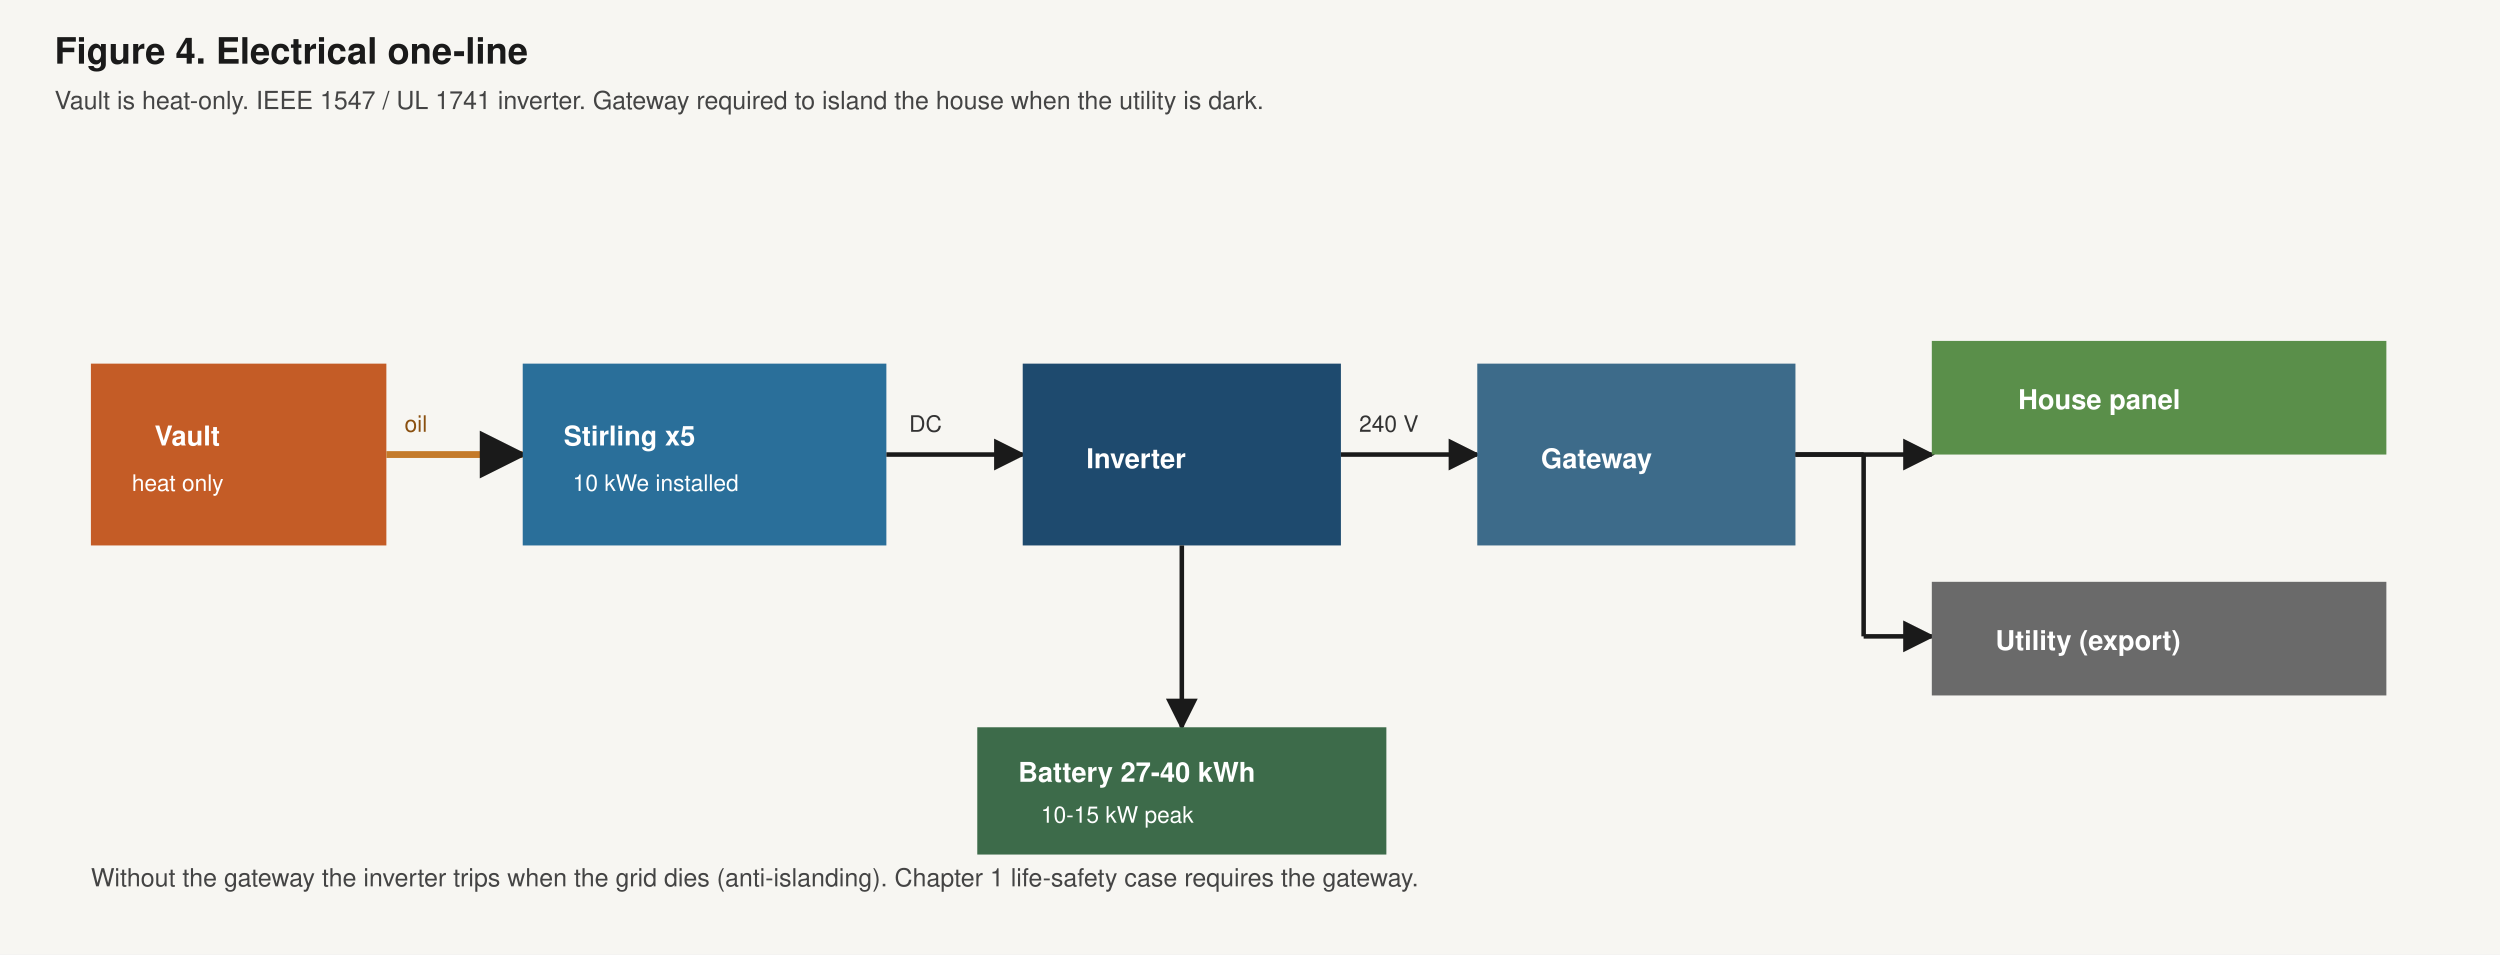
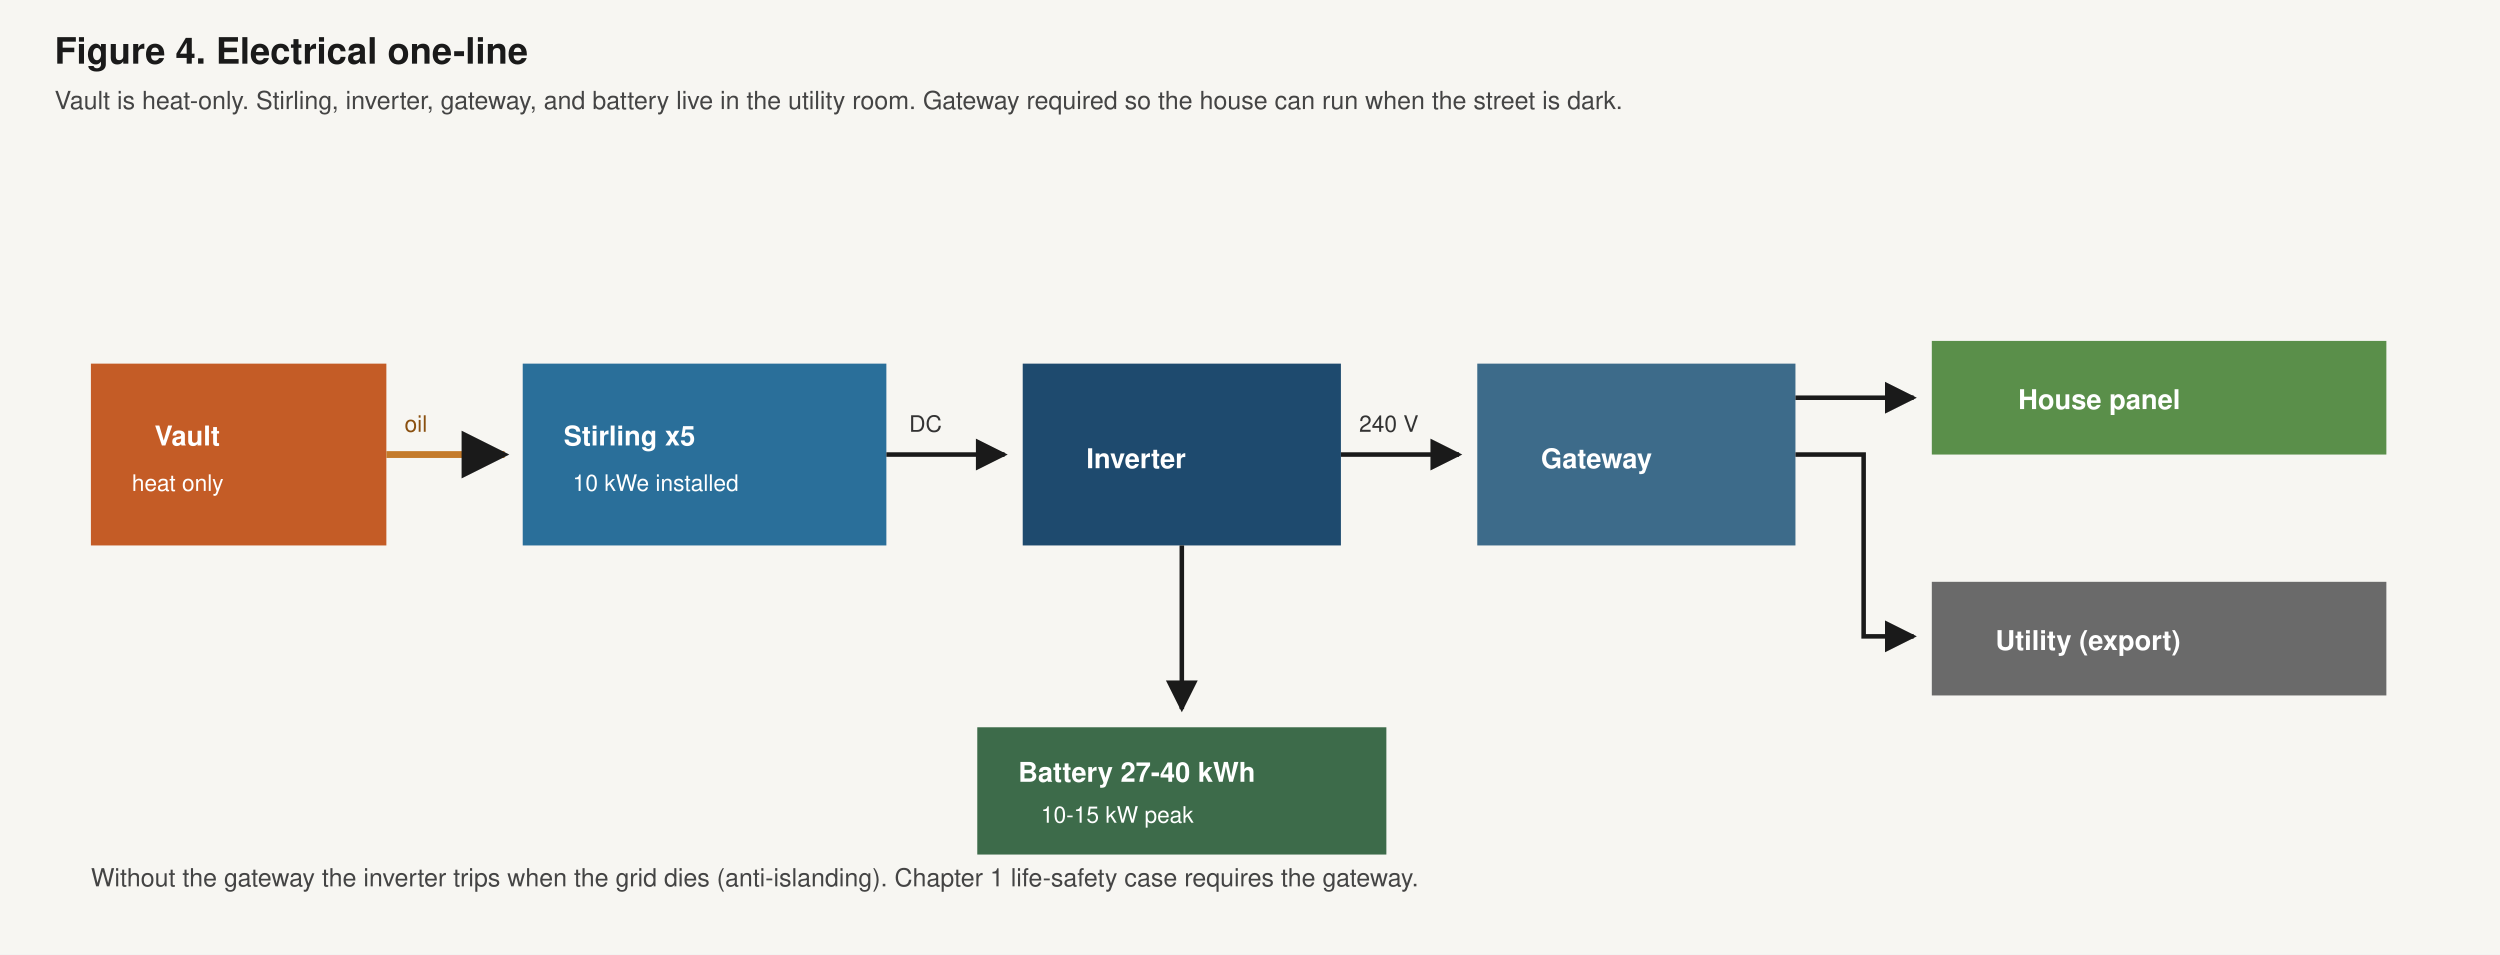
<svg xmlns="http://www.w3.org/2000/svg" viewBox="0 0 1100 420" font-family="system-ui, Segoe UI, Helvetica, Arial, sans-serif">
  <rect width="1100" height="420" fill="#f7f6f2" />
  <text x="24" y="28" font-size="16" font-weight="700" fill="#1a1a1a">Figure 4. Electrical one-line</text>
-   <text x="24" y="48" font-size="11" fill="#444">Vault is heat-only. IEEE 1547 / UL 1741 inverter. Gateway required to island the house when the utility is dark.</text>
+   <text x="24" y="48" font-size="11" fill="#444">Vault is heat-only. Stirling, inverter, gateway, and battery live in the utility room. Gateway required so the house can run when the street is dark.</text>
  <defs>
-     <marker id="arr" viewBox="0 0 10 10" refX="9" refY="5" markerWidth="7" markerHeight="7" orient="auto-start-reverse">
+     <marker id="arr" viewBox="0 0 10 10" refX="9" refY="5" markerWidth="7" markerHeight="7" orient="auto">
      <path d="M 0 0 L 10 5 L 0 10 z" fill="#1a1a1a" />
    </marker>
  </defs>
  <rect x="40" y="160" width="130" height="80" fill="#c45c26" />
  <text x="68" y="196" font-size="12" fill="#fff" font-weight="700">Vault</text>
  <text x="58" y="216" font-size="10" fill="#fff">heat only</text>
-   <line x1="170" y1="200" x2="230" y2="200" stroke="#c47a2a" stroke-width="3" marker-end="url(#arr)" />
+   <line x1="170" y1="200" x2="222" y2="200" stroke="#c47a2a" stroke-width="3" marker-end="url(#arr)" />
  <text x="178" y="190" font-size="10" fill="#8a5010">oil</text>
  <rect x="230" y="160" width="160" height="80" fill="#2a6f9a" />
  <text x="248" y="196" font-size="12" fill="#fff" font-weight="700">Stirling x5</text>
  <text x="252" y="216" font-size="10" fill="#fff">10 kWe installed</text>
-   <line x1="390" y1="200" x2="450" y2="200" stroke="#1a1a1a" stroke-width="2" marker-end="url(#arr)" />
+   <line x1="390" y1="200" x2="442" y2="200" stroke="#1a1a1a" stroke-width="2" marker-end="url(#arr)" />
  <text x="400" y="190" font-size="10" fill="#333">DC</text>
  <rect x="450" y="160" width="140" height="80" fill="#1e4a6e" />
  <text x="478" y="206" font-size="12" fill="#fff" font-weight="700">Inverter</text>
-   <line x1="590" y1="200" x2="650" y2="200" stroke="#1a1a1a" stroke-width="2" marker-end="url(#arr)" />
+   <line x1="590" y1="200" x2="642" y2="200" stroke="#1a1a1a" stroke-width="2" marker-end="url(#arr)" />
  <text x="598" y="190" font-size="10" fill="#333">240 V</text>
  <rect x="650" y="160" width="140" height="80" fill="#3d6b8a" />
  <text x="678" y="206" font-size="12" fill="#fff" font-weight="700">Gateway</text>
-   <line x1="790" y1="200" x2="850" y2="200" stroke="#1a1a1a" stroke-width="2" marker-end="url(#arr)" />
+   <line x1="790" y1="175" x2="842" y2="175" stroke="#1a1a1a" stroke-width="2" marker-end="url(#arr)" />
  <rect x="850" y="150" width="200" height="50" fill="#5a8f4a" />
  <text x="888" y="180" font-size="12" fill="#fff" font-weight="700">House panel</text>
-   <line x1="790" y1="200" x2="820" y2="200" stroke="#1a1a1a" stroke-width="2" />
-   <line x1="820" y1="200" x2="820" y2="280" stroke="#1a1a1a" stroke-width="2" />
-   <line x1="820" y1="280" x2="850" y2="280" stroke="#1a1a1a" stroke-width="2" marker-end="url(#arr)" />
+   <path d="M790 200 L820 200 L820 280 L842 280" fill="none" stroke="#1a1a1a" stroke-width="2" marker-end="url(#arr)" />
  <rect x="850" y="256" width="200" height="50" fill="#6a6a6a" />
  <text x="878" y="286" font-size="12" fill="#fff" font-weight="700">Utility (export)</text>
-   <line x1="520" y1="240" x2="520" y2="320" stroke="#1a1a1a" stroke-width="2" marker-end="url(#arr)" />
+   <line x1="520" y1="240" x2="520" y2="312" stroke="#1a1a1a" stroke-width="2" marker-end="url(#arr)" />
  <rect x="430" y="320" width="180" height="56" fill="#3d6b4a" />
  <text x="448" y="344" font-size="12" fill="#fff" font-weight="700">Battery 27-40 kWh</text>
  <text x="458" y="362" font-size="10" fill="#fff">10-15 kW peak</text>
  <text x="40" y="390" font-size="11" fill="#444">Without the gateway the inverter trips when the grid dies (anti-islanding). Chapter 1 life-safety case requires the gateway.</text>
</svg>
